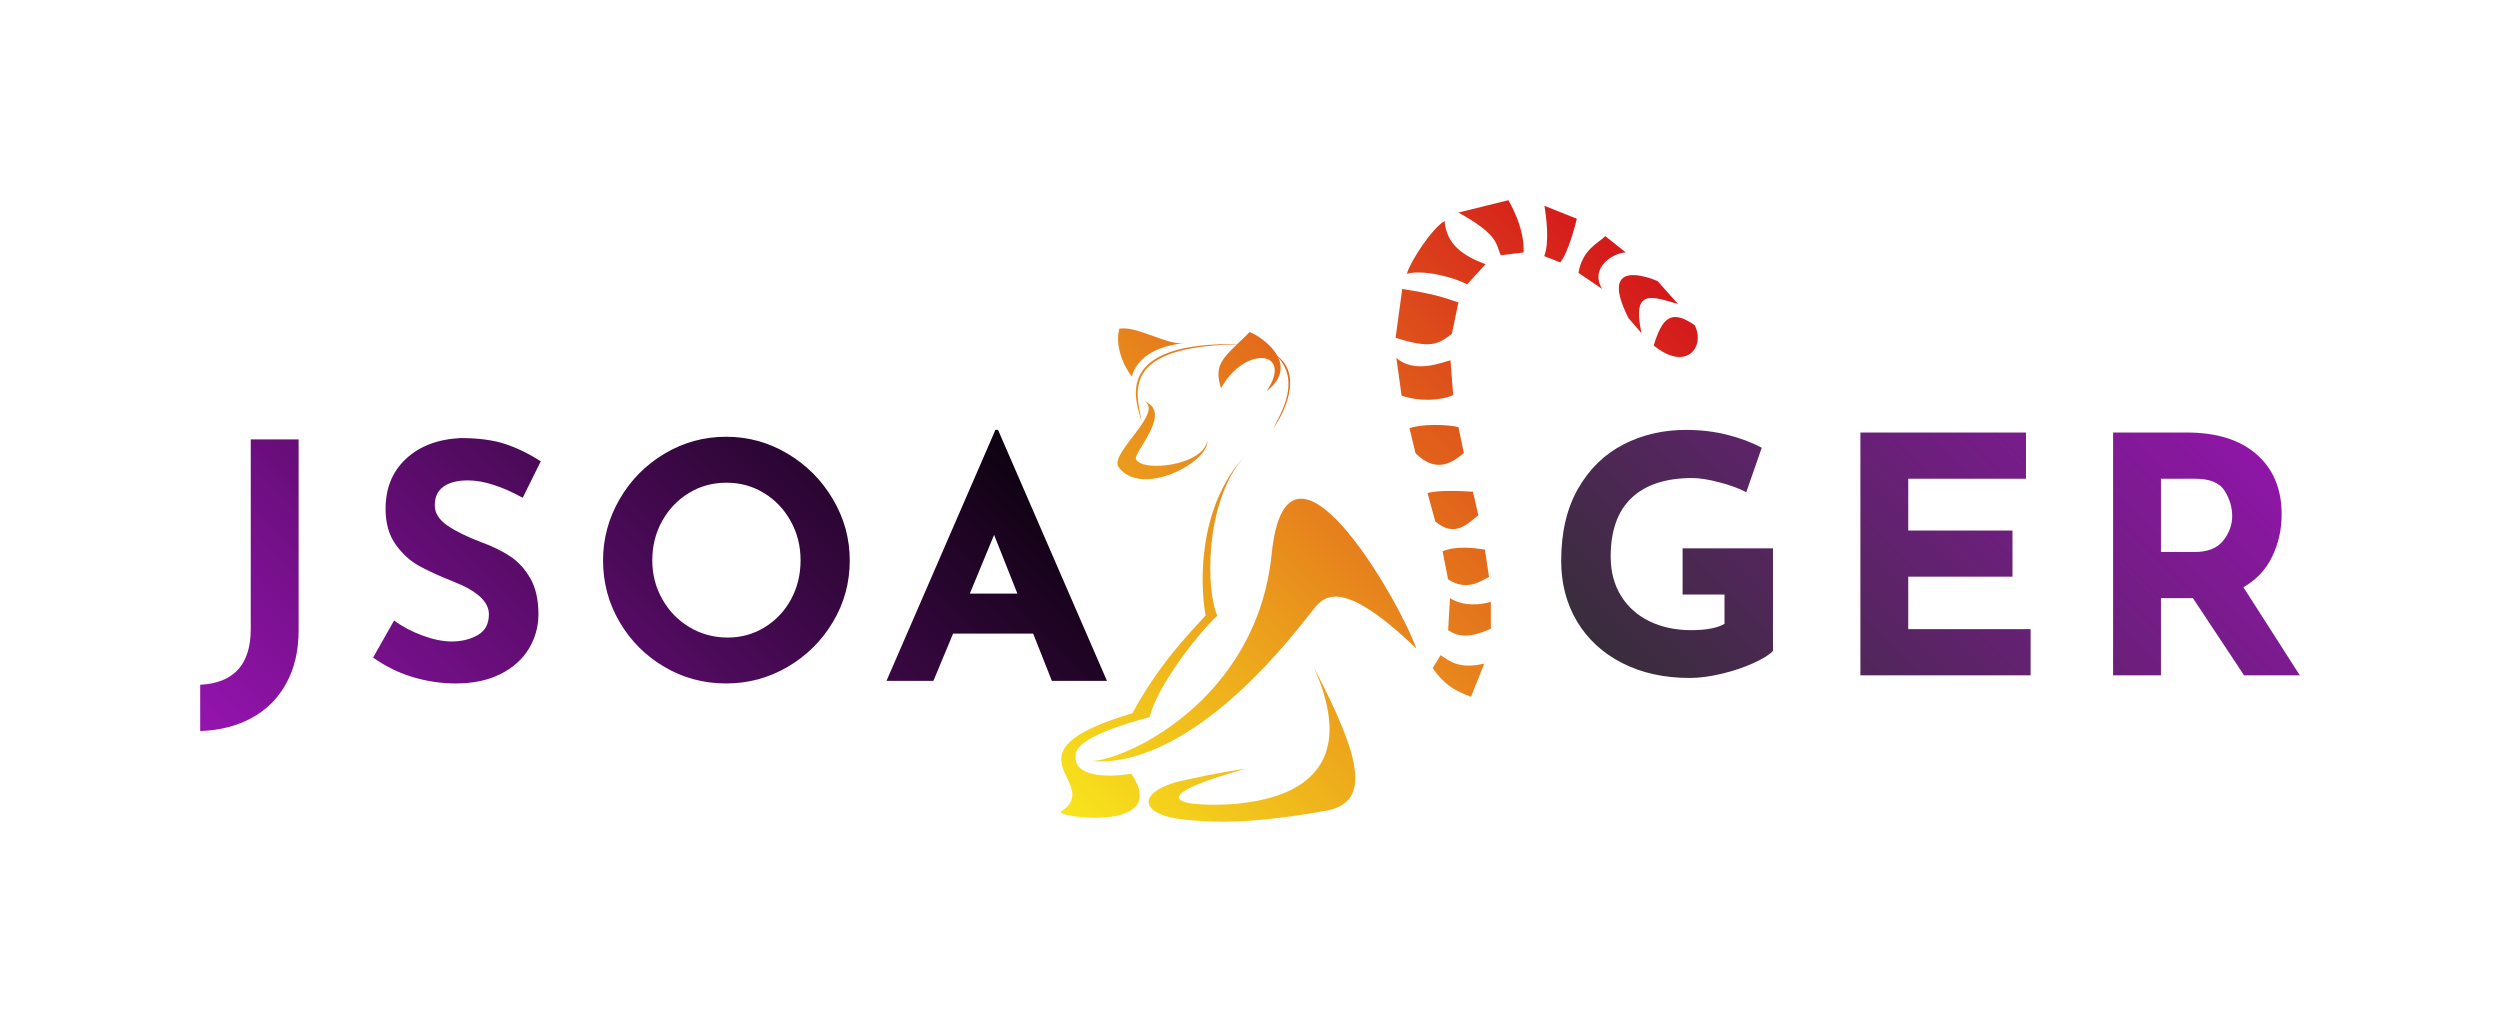
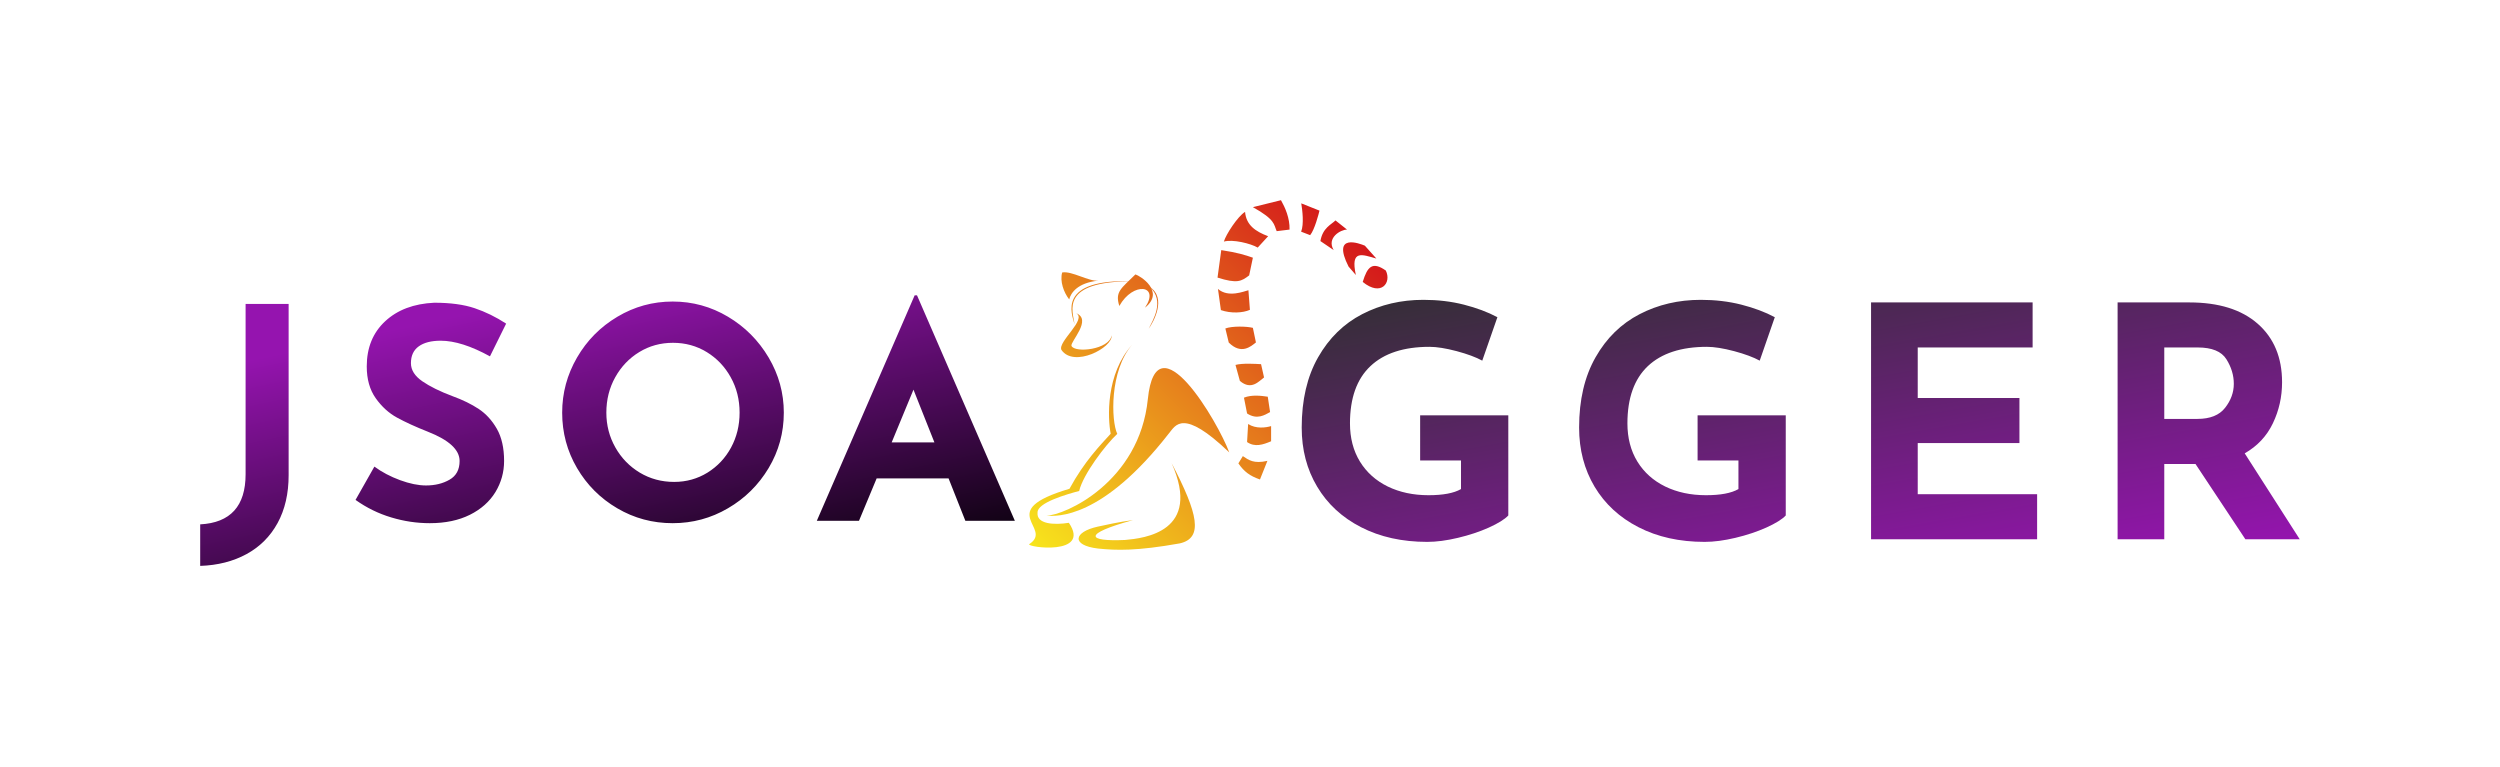
- <svg xmlns="http://www.w3.org/2000/svg" id="SvgjsSvg179048" width="4096" height="1674.229" version="1.1">
-   <defs id="SvgjsDefs179049" />
-   <g id="SvgjsG179050" transform="translate(328, 328) scale(34.4)" opacity="1">
-     <defs id="SvgjsDefs77200">
-       <linearGradient id="SvgjsLinearGradientrC5hXRlyF" gradientUnits="userSpaceOnUse" x1="-69.385" y1="46.145" x2="68.855" y2="-92.095">
-         <stop id="SvgjsStop77203" stop-color="#9514af" offset="0" />
-         <stop id="SvgjsStop77204" stop-color="#000000" offset="1" />
+ <svg xmlns="http://www.w3.org/2000/svg" id="SvgjsSvg328746" width="4096" height="1255.26" version="1.1">
+   <defs id="SvgjsDefs328747" />
+   <g id="SvgjsG328748" transform="translate(328, 328) scale(34.4)" opacity="1">
+     <defs id="SvgjsDefs133694">
+       <linearGradient id="SvgjsLinearGradientbcJ82AWbaS" gradientUnits="userSpaceOnUse" x1="-10.158" y1="-66.551" x2="9.698" y2="26.861">
+         <stop id="SvgjsStop133697" stop-color="#9514af" offset="0.17" />
+         <stop id="SvgjsStop133698" stop-color="#000000" offset="1" />
      </linearGradient>
-       <linearGradient id="SvgjsLinearGradientNREQnQBEXA" gradientUnits="userSpaceOnUse" x1="-55.517" y1="28.673" x2="57.407" y2="-84.253">
-         <stop id="SvgjsStop77207" stop-color="#322f33" offset="0" />
-         <stop id="SvgjsStop77208" stop-color="#9514af" offset="1" />
+       <linearGradient id="SvgjsLinearGradientdO5IQ31o3QV" gradientUnits="userSpaceOnUse" x1="-6.98" y1="-70.665" x2="8.75" y2="18.545">
+         <stop id="SvgjsStop133701" stop-color="#322f33" offset="0" />
+         <stop id="SvgjsStop133702" stop-color="#9514af" offset="1" />
      </linearGradient>
-       <linearGradient id="SvgjsLinearGradientnPc64VeTqb" gradientUnits="userSpaceOnUse" x1="9.149" y1="91.525" x2="93.476" y2="7.198">
-         <stop id="SvgjsStop77211" stop-color="#f8e71c" offset="0" />
-         <stop id="SvgjsStop77212" stop-color="#d0021b" offset="1" />
+       <linearGradient id="SvgjsLinearGradient48TRb3CG1_" gradientUnits="userSpaceOnUse" x1="9.149" y1="91.525" x2="93.476" y2="7.198">
+         <stop id="SvgjsStop133705" stop-color="#f8e71c" offset="0" />
+         <stop id="SvgjsStop133706" stop-color="#d0021b" offset="1" />
      </linearGradient>
    </defs>
-     <g id="SvgjsG77201" transform="scale(0.2080803)" opacity="1">
-       <g id="SvgjsG77205" class="text" transform="translate(104.04, 110.016) scale(1)" light-content="false" fill="url(#SvgjsLinearGradientrC5hXRlyF)">
-         <path d="M-84.33 0.56C-82.45 -2.87 -81.51 -6.93 -81.51 -11.64L-81.51 -55.27L-92.47 -55.27L-92.47 -11.86C-92.47 -3.75 -96.33 0.5 -104.04 0.9L-104.04 11.49C-99.58 11.34 -95.65 10.34 -92.25 8.49C-88.84 6.63 -86.2 3.99 -84.33 0.56Z M-42.76 -45.88C-39.21 -45.88 -35.03 -44.55 -30.22 -41.9L-26.09 -50.23C-28.7 -51.94 -31.37 -53.25 -34.13 -54.18C-36.88 -55.1 -40.31 -55.57 -44.42 -55.57C-49.62 -55.32 -53.79 -53.74 -56.92 -50.84C-60.05 -47.93 -61.61 -44.1 -61.61 -39.35C-61.61 -36.09 -60.85 -33.39 -59.32 -31.24C-57.79 -29.08 -55.98 -27.43 -53.88 -26.28C-51.77 -25.13 -49.15 -23.93 -45.99 -22.68C-40.64 -20.57 -37.96 -18.1 -37.96 -15.24C-37.96 -13.04 -38.81 -11.45 -40.51 -10.47C-42.21 -9.5 -44.21 -9.01 -46.52 -9.01C-48.47 -9.01 -50.67 -9.46 -53.13 -10.36C-55.58 -11.26 -57.76 -12.41 -59.66 -13.82L-64.46 -5.33C-61.66 -3.33 -58.63 -1.84 -55.38 -0.86C-52.12 0.11 -48.85 0.6 -45.54 0.6C-41.59 0.6 -38.18 -0.11 -35.33 -1.54C-32.48 -2.97 -30.31 -4.89 -28.83 -7.32C-27.36 -9.75 -26.62 -12.39 -26.62 -15.24C-26.62 -18.55 -27.23 -21.28 -28.46 -23.43C-29.69 -25.58 -31.22 -27.27 -33.08 -28.5C-34.93 -29.72 -37.16 -30.81 -39.76 -31.76C-42.96 -32.96 -45.53 -34.23 -47.46 -35.55C-49.38 -36.88 -50.35 -38.42 -50.35 -40.17C-50.35 -42.07 -49.68 -43.5 -48.36 -44.45C-47.03 -45.4 -45.17 -45.88 -42.76 -45.88Z M-8.03 -41.6C-10.56 -37.24 -11.83 -32.56 -11.83 -27.56C-11.83 -22.45 -10.56 -17.75 -8.03 -13.44C-5.51 -9.14 -2.09 -5.72 2.22 -3.19C6.52 -0.66 11.23 0.6 16.33 0.6C21.39 0.6 26.08 -0.66 30.41 -3.19C34.74 -5.72 38.2 -9.14 40.77 -13.44C43.35 -17.75 44.64 -22.45 44.64 -27.56C44.64 -32.56 43.35 -37.24 40.77 -41.6C38.2 -45.95 34.74 -49.42 30.41 -52C26.08 -54.58 21.39 -55.87 16.33 -55.87C11.28 -55.87 6.58 -54.58 2.25 -52C-2.08 -49.42 -5.51 -45.95 -8.03 -41.6ZM1.73 -18.7C0.2 -21.4 -0.56 -24.35 -0.56 -27.56C-0.56 -30.86 0.19 -33.87 1.69 -36.57C3.19 -39.27 5.23 -41.41 7.81 -42.99C10.39 -44.57 13.25 -45.35 16.41 -45.35C19.56 -45.35 22.43 -44.57 25 -42.99C27.58 -41.41 29.62 -39.27 31.12 -36.57C32.63 -33.87 33.38 -30.86 33.38 -27.56C33.38 -24.3 32.65 -21.34 31.2 -18.66C29.75 -15.98 27.75 -13.85 25.19 -12.28C22.64 -10.7 19.81 -9.91 16.71 -9.91C13.5 -9.91 10.59 -10.7 7.96 -12.28C5.33 -13.85 3.25 -15.99 1.73 -18.7Z M86.62 -10.81L90.9 0L103.51 0L78.58 -57.44L77.98 -57.44L53.05 0L63.79 0L68.29 -10.81ZM83.01 -19.97L72.12 -19.97L77.68 -33.41Z" />
+     <g id="SvgjsG133695" transform="scale(0.2164502)" opacity="1">
+       <g id="SvgjsG133699" class="text" transform="translate(89.86, 70.54995) scale(1)" light-content="false" fill="url(#SvgjsLinearGradientbcJ82AWbaS)">
+         <path d="M-72.83 0.49C-71.21 -2.48 -70.4 -5.99 -70.4 -10.05L-70.4 -47.73L-79.87 -47.73L-79.87 -10.25C-79.87 -3.24 -83.2 0.43 -89.86 0.78L-89.86 9.92C-86.01 9.79 -82.62 8.93 -79.68 7.33C-76.74 5.73 -74.45 3.45 -72.83 0.49Z M-36.94 -39.63C-33.87 -39.63 -30.26 -38.48 -26.1 -36.19L-22.54 -43.39C-24.79 -44.86 -27.1 -45.99 -29.48 -46.79C-31.86 -47.59 -34.82 -47.99 -38.36 -47.99C-42.86 -47.78 -46.46 -46.42 -49.16 -43.91C-51.86 -41.4 -53.21 -38.09 -53.21 -33.98C-53.21 -31.17 -52.56 -28.84 -51.24 -26.98C-49.92 -25.12 -48.35 -23.69 -46.53 -22.7C-44.72 -21.71 -42.45 -20.67 -39.72 -19.59C-35.1 -17.77 -32.78 -15.63 -32.78 -13.17C-32.78 -11.26 -33.52 -9.89 -34.99 -9.05C-36.46 -8.2 -38.19 -7.78 -40.18 -7.78C-41.86 -7.78 -43.77 -8.17 -45.89 -8.95C-48 -9.73 -49.89 -10.72 -51.53 -11.93L-55.68 -4.6C-53.26 -2.88 -50.64 -1.59 -47.83 -0.75C-45.02 0.1 -42.19 0.52 -39.34 0.52C-35.92 0.52 -32.98 -0.1 -30.51 -1.33C-28.05 -2.56 -26.18 -4.23 -24.9 -6.32C-23.63 -8.42 -22.99 -10.7 -22.99 -13.17C-22.99 -16.02 -23.52 -18.38 -24.58 -20.24C-25.64 -22.09 -26.97 -23.55 -28.57 -24.61C-30.17 -25.67 -32.09 -26.61 -34.34 -27.43C-37.11 -28.47 -39.32 -29.56 -40.99 -30.71C-42.65 -31.86 -43.49 -33.18 -43.49 -34.7C-43.49 -36.34 -42.91 -37.57 -41.77 -38.39C-40.62 -39.22 -39.01 -39.63 -36.94 -39.63Z M-6.94 -35.93C-9.12 -32.17 -10.21 -28.13 -10.21 -23.8C-10.21 -19.39 -9.12 -15.33 -6.94 -11.61C-4.76 -7.89 -1.81 -4.94 1.91 -2.76C5.63 -0.57 9.7 0.52 14.11 0.52C18.47 0.52 22.53 -0.57 26.27 -2.76C30.01 -4.94 32.99 -7.89 35.22 -11.61C37.44 -15.33 38.56 -19.39 38.56 -23.8C38.56 -28.13 37.44 -32.17 35.22 -35.93C32.99 -39.69 30.01 -42.69 26.27 -44.91C22.53 -47.14 18.47 -48.25 14.11 -48.25C9.74 -48.25 5.69 -47.14 1.95 -44.91C-1.79 -42.69 -4.76 -39.69 -6.94 -35.93ZM1.49 -16.15C0.17 -18.48 -0.49 -21.04 -0.49 -23.8C-0.49 -26.66 0.16 -29.25 1.46 -31.58C2.76 -33.92 4.52 -35.77 6.75 -37.13C8.97 -38.49 11.45 -39.17 14.17 -39.17C16.9 -39.17 19.37 -38.49 21.6 -37.13C23.82 -35.77 25.59 -33.92 26.88 -31.58C28.18 -29.25 28.83 -26.66 28.83 -23.8C28.83 -20.99 28.2 -18.43 26.95 -16.12C25.69 -13.8 23.96 -11.97 21.76 -10.6C19.55 -9.24 17.11 -8.56 14.43 -8.56C11.66 -8.56 9.14 -9.24 6.87 -10.6C4.6 -11.97 2.81 -13.81 1.49 -16.15Z M74.81 -9.34L78.51 0L89.4 0L67.87 -49.61L67.35 -49.61L45.82 0L55.1 0L58.99 -9.34ZM71.7 -17.25L62.29 -17.25L67.09 -28.86Z" />
      </g>
-       <g id="SvgjsG77209" class="text" transform="translate(395.1081, 108.756) scale(1)" light-content="false" fill="url(#SvgjsLinearGradientNREQnQBEXA)">
-         <path d="M-39.68 -2.76C-37.49 -3.74 -35.97 -4.68 -35.11 -5.59L-35.11 -29.07L-55.8 -29.07L-55.8 -18.5L-46.21 -18.5L-46.21 -11.78C-47.87 -10.82 -50.42 -10.34 -53.84 -10.34C-57.41 -10.34 -60.6 -11.02 -63.39 -12.38C-66.18 -13.74 -68.36 -15.69 -69.92 -18.24C-71.48 -20.78 -72.26 -23.76 -72.26 -27.18C-72.26 -33.12 -70.66 -37.6 -67.47 -40.62C-64.27 -43.64 -59.65 -45.16 -53.61 -45.16C-51.9 -45.16 -49.77 -44.82 -47.23 -44.14C-44.69 -43.46 -42.69 -42.71 -41.23 -41.91L-37.68 -52.1C-39.94 -53.31 -42.56 -54.29 -45.53 -55.05C-48.5 -55.8 -51.67 -56.18 -55.05 -56.18C-60.28 -56.18 -65.06 -55.06 -69.39 -52.82C-73.72 -50.58 -77.17 -47.21 -79.74 -42.7C-82.31 -38.2 -83.59 -32.7 -83.59 -26.2C-83.59 -21.02 -82.38 -16.4 -79.97 -12.35C-77.55 -8.29 -74.11 -5.12 -69.66 -2.83C-65.2 -0.54 -60.03 0.6 -54.14 0.6C-51.98 0.6 -49.57 0.29 -46.93 -0.34C-44.29 -0.97 -41.87 -1.77 -39.68 -2.76Z M22.8 -55.58L-15.1 -55.58L-15.1 0L23.86 0L23.86 -10.57L-4.15 -10.57L-4.15 -22.58L19.71 -22.58L19.71 -33.15L-4.15 -33.15L-4.15 -45L22.8 -45Z M72.72 0L85.48 0L72.57 -20.16C75.54 -21.87 77.74 -24.23 79.17 -27.22C80.61 -30.22 81.32 -33.43 81.32 -36.85C81.32 -42.64 79.42 -47.21 75.62 -50.55C71.82 -53.9 66.47 -55.58 59.58 -55.58L42.74 -55.58L42.74 0L53.69 0L53.69 -17.67L61.01 -17.67ZM53.69 -28.24L53.69 -45L61.54 -45C64.86 -45 67.1 -44.09 68.26 -42.25C69.42 -40.41 70 -38.48 70 -36.47C70 -34.46 69.32 -32.58 67.96 -30.85C66.6 -29.11 64.44 -28.24 61.47 -28.24Z" />
+       <g id="SvgjsG133703" class="text" transform="translate(351.2978, 74.61503) scale(1)" light-content="false" fill="url(#SvgjsLinearGradientdO5IQ31o3QV)">
+         <path d="M-67.74 -2.58C-65.69 -3.51 -64.26 -4.39 -63.46 -5.24L-63.46 -27.27L-82.86 -27.27L-82.86 -17.35L-73.87 -17.35L-73.87 -11.05C-75.43 -10.15 -77.81 -9.7 -81.02 -9.7C-84.37 -9.7 -87.36 -10.34 -89.98 -11.61C-92.6 -12.89 -94.64 -14.72 -96.11 -17.1C-97.57 -19.49 -98.3 -22.29 -98.3 -25.5C-98.3 -31.07 -96.8 -35.27 -93.8 -38.1C-90.81 -40.93 -86.47 -42.35 -80.81 -42.35C-79.2 -42.35 -77.21 -42.03 -74.82 -41.4C-72.44 -40.76 -70.56 -40.06 -69.19 -39.31L-65.86 -48.87C-67.99 -50 -70.44 -50.92 -73.23 -51.63C-76.02 -52.34 -78.99 -52.69 -82.15 -52.69C-87.06 -52.69 -91.55 -51.64 -95.61 -49.54C-99.67 -47.44 -102.9 -44.28 -105.31 -40.05C-107.72 -35.82 -108.92 -30.67 -108.92 -24.58C-108.92 -19.71 -107.79 -15.38 -105.52 -11.58C-103.26 -7.78 -100.04 -4.8 -95.86 -2.66C-91.68 -0.51 -86.83 0.57 -81.3 0.57C-79.27 0.57 -77.02 0.27 -74.54 -0.32C-72.06 -0.91 -69.79 -1.66 -67.74 -2.58Z M-6.69 -2.58C-4.64 -3.51 -3.21 -4.39 -2.41 -5.24L-2.41 -27.27L-21.81 -27.27L-21.81 -17.35L-12.82 -17.35L-12.82 -11.05C-14.38 -10.15 -16.76 -9.7 -19.97 -9.7C-23.32 -9.7 -26.31 -10.34 -28.93 -11.61C-31.55 -12.89 -33.59 -14.72 -35.06 -17.1C-36.52 -19.49 -37.25 -22.29 -37.25 -25.5C-37.25 -31.07 -35.75 -35.27 -32.76 -38.1C-29.76 -40.93 -25.42 -42.35 -19.76 -42.35C-18.15 -42.35 -16.16 -42.03 -13.77 -41.4C-11.39 -40.76 -9.51 -40.06 -8.14 -39.31L-4.82 -48.87C-6.94 -50 -9.4 -50.92 -12.18 -51.63C-14.97 -52.34 -17.94 -52.69 -21.1 -52.69C-26.02 -52.69 -30.5 -51.64 -34.56 -49.54C-38.62 -47.44 -41.86 -44.28 -44.26 -40.05C-46.67 -35.82 -47.88 -30.67 -47.88 -24.58C-47.88 -19.71 -46.74 -15.38 -44.48 -11.58C-42.21 -7.78 -38.99 -4.8 -34.81 -2.66C-30.63 -0.51 -25.78 0.57 -20.26 0.57C-18.22 0.57 -15.97 0.27 -13.49 -0.32C-11.01 -0.91 -8.75 -1.66 -6.69 -2.58Z M51.91 -52.12L16.36 -52.12L16.36 0L52.9 0L52.9 -9.92L26.63 -9.92L26.63 -21.18L49.01 -21.18L49.01 -31.09L26.63 -31.09L26.63 -42.21L51.91 -42.21Z M98.73 0L110.69 0L98.58 -18.91C101.37 -20.51 103.44 -22.72 104.78 -25.53C106.13 -28.34 106.8 -31.35 106.8 -34.56C106.8 -39.99 105.02 -44.28 101.45 -47.42C97.89 -50.55 92.87 -52.12 86.4 -52.12L70.61 -52.12L70.61 0L80.88 0L80.88 -16.57L87.75 -16.57ZM80.88 -26.49L80.88 -42.21L88.24 -42.21C91.36 -42.21 93.46 -41.35 94.55 -39.62C95.63 -37.9 96.18 -36.1 96.18 -34.21C96.18 -32.32 95.54 -30.56 94.26 -28.93C92.99 -27.3 90.96 -26.49 88.17 -26.49Z" />
      </g>
-       <g id="SvgjsG77213" class="I5bBT2QK5" transform="translate(182.2105, -13.19218) scale(1.708168)" light-content="false" fill="url(#SvgjsLinearGradientnPc64VeTqb)">
+       <g id="SvgjsG133707" class="JwdOiyw41U" transform="translate(174.4289, -7.133456) scale(0.9236639)" light-content="false" fill="url(#SvgjsLinearGradient48TRb3CG1_)">
        <path d="M33.329 27.033c-18.15-.593-14.573 7.76-13.865 10.29-.44-3.278-3.639-10.295 13.865-10.29z" />
        <path d="M25.109 26.893c-2.299.229-6.305-2.361-8.604-1.954-.6 2.081.373 4.773 1.672 6.421.372-1.568 2.018-3.966 6.932-4.467zm8.12 15.195c-6.406 7.025-5.873 17.649-5.171 21.269-2.392 2.642-6.226 6.506-9.815 13.112-18.197 5.393-3.606 9.323-9.593 13.194-.736.743 14.831 2.855 9.443-5.086-3.545.572-7.728.308-7.46-2.412-.134-2.38 6.983-4.383 9.918-5.175.934-3.967 6.272-10.992 9.075-13.599-1.469-3.06-1.867-15.1 3.603-21.303m4.13-13.712c4.138 2.719.828 8.447-.248 9.972.995-2.076 3.927-6.576.248-9.972z" />
        <path d="M31.505 88.664c-9.057.429-10.31-1.395 1.866-4.732-2.994.354-7.342 1.33-8.418 1.564-5.707 1.253-6.408 4.441.098 5.215 4.347.446 9.26.599 19.473-1.232 5.633-1.288 4.374-7.014-1.946-19.11 7.287 16.363-6.54 17.888-11.073 18.295zM59.54 68.688c1.385.92 2.57 1.883 5.854 1.131l-1.775 4.439c-2.428-.854-3.768-1.855-5.141-3.838l1.062-1.732zm6.734-7.15c-1.238.376-3.613.705-5.475-.498l-.25 4.3c1.859 1.281 3.779.639 5.725-.188v-3.614zm-.795-6.999c-1.508-.226-3.812-.527-5.672.226l.742 3.763c2.395 1.58 4.242.346 5.482-.331l-.552-3.658zm-1.597-7.752c-1.238-.076-4.5-.275-6.094.178l1.045 3.81c2.746 2.333 4.52.075 5.76-.827l-.711-3.161zm-8.506-8.505c1.596-.602 5.051-.527 6.557-.151l.725 3.478c-1.152.904-3.461 3.035-6.475.023l-.807-3.35zm5.492-9.108c-.973.225-4.771 1.869-7.254-.313l.699 5.046c2.393.829 5.227.686 6.912-.066l-.357-4.667zm-6.469-9.559c3.9.602 5.584 1.129 7.533 1.807l-.885 4.215c-1.867 1.411-2.812 2.015-7.537.526l.889-6.548zm.622-2.032c2.127-.601 6.383.453 8.066 1.43l2.479-2.709c-3.01-1.129-5.227-2.634-5.496-5.795-1.729 1.028-4.577 5.409-5.049 7.074zm13.607-9.86c.975 1.732 2.127 4.293 2.039 7.002l-3.061.374c-.709-1.58-.266-2.708-5.674-5.72l6.696-1.656zm6.947 8.33c1.064-1.28 2.045-5.093 2.225-5.845l-4.344-1.731c.266 1.58.682 4.939-.029 6.746l2.148.83zm5.612 3.562c-1.771-2.935 1.664-4.892 3.17-4.892l-2.746-2.182c-.977.978-3.059 1.76-3.592 4.921l3.168 2.153zm10.164 2.012c-3.459-.979-6.213-2.175-4.885 3.921l-1.742-2.014c-4.076-8.054 2.645-5.502 3.885-4.977l2.742 3.07m2.248 2.853c1.434 2.89-1.104 6.294-5.5 2.717 1.109-3.637 2.283-4.969 5.5-2.717M28.297 39.917c.261 2.935-9.005 7.807-11.973 3.475-.958-1.932 6.226-7.338 3.474-8.761 3.934 1.509-1.35 6.75-1.088 7.788.785 1.777 9.036.91 9.587-2.502zm7.924-6.584c4.91-3.864-1.194-7.625-2.273-7.929-3.335 3.333-4.93 4.069-3.83 7.521 3.247-5.862 9.793-5.047 6.103.408z" />
        <path d="M56.304 67.806C45.17 57.131 43.5 61.424 41.946 63.256 26.024 83.69 15.249 83.078 12.736 82.874c4.364-.046 22.166-7.974 24.172-27.758 2.007-19.783 16.798 5.617 19.396 12.69z" />
      </g>
    </g>
  </g>
</svg>
